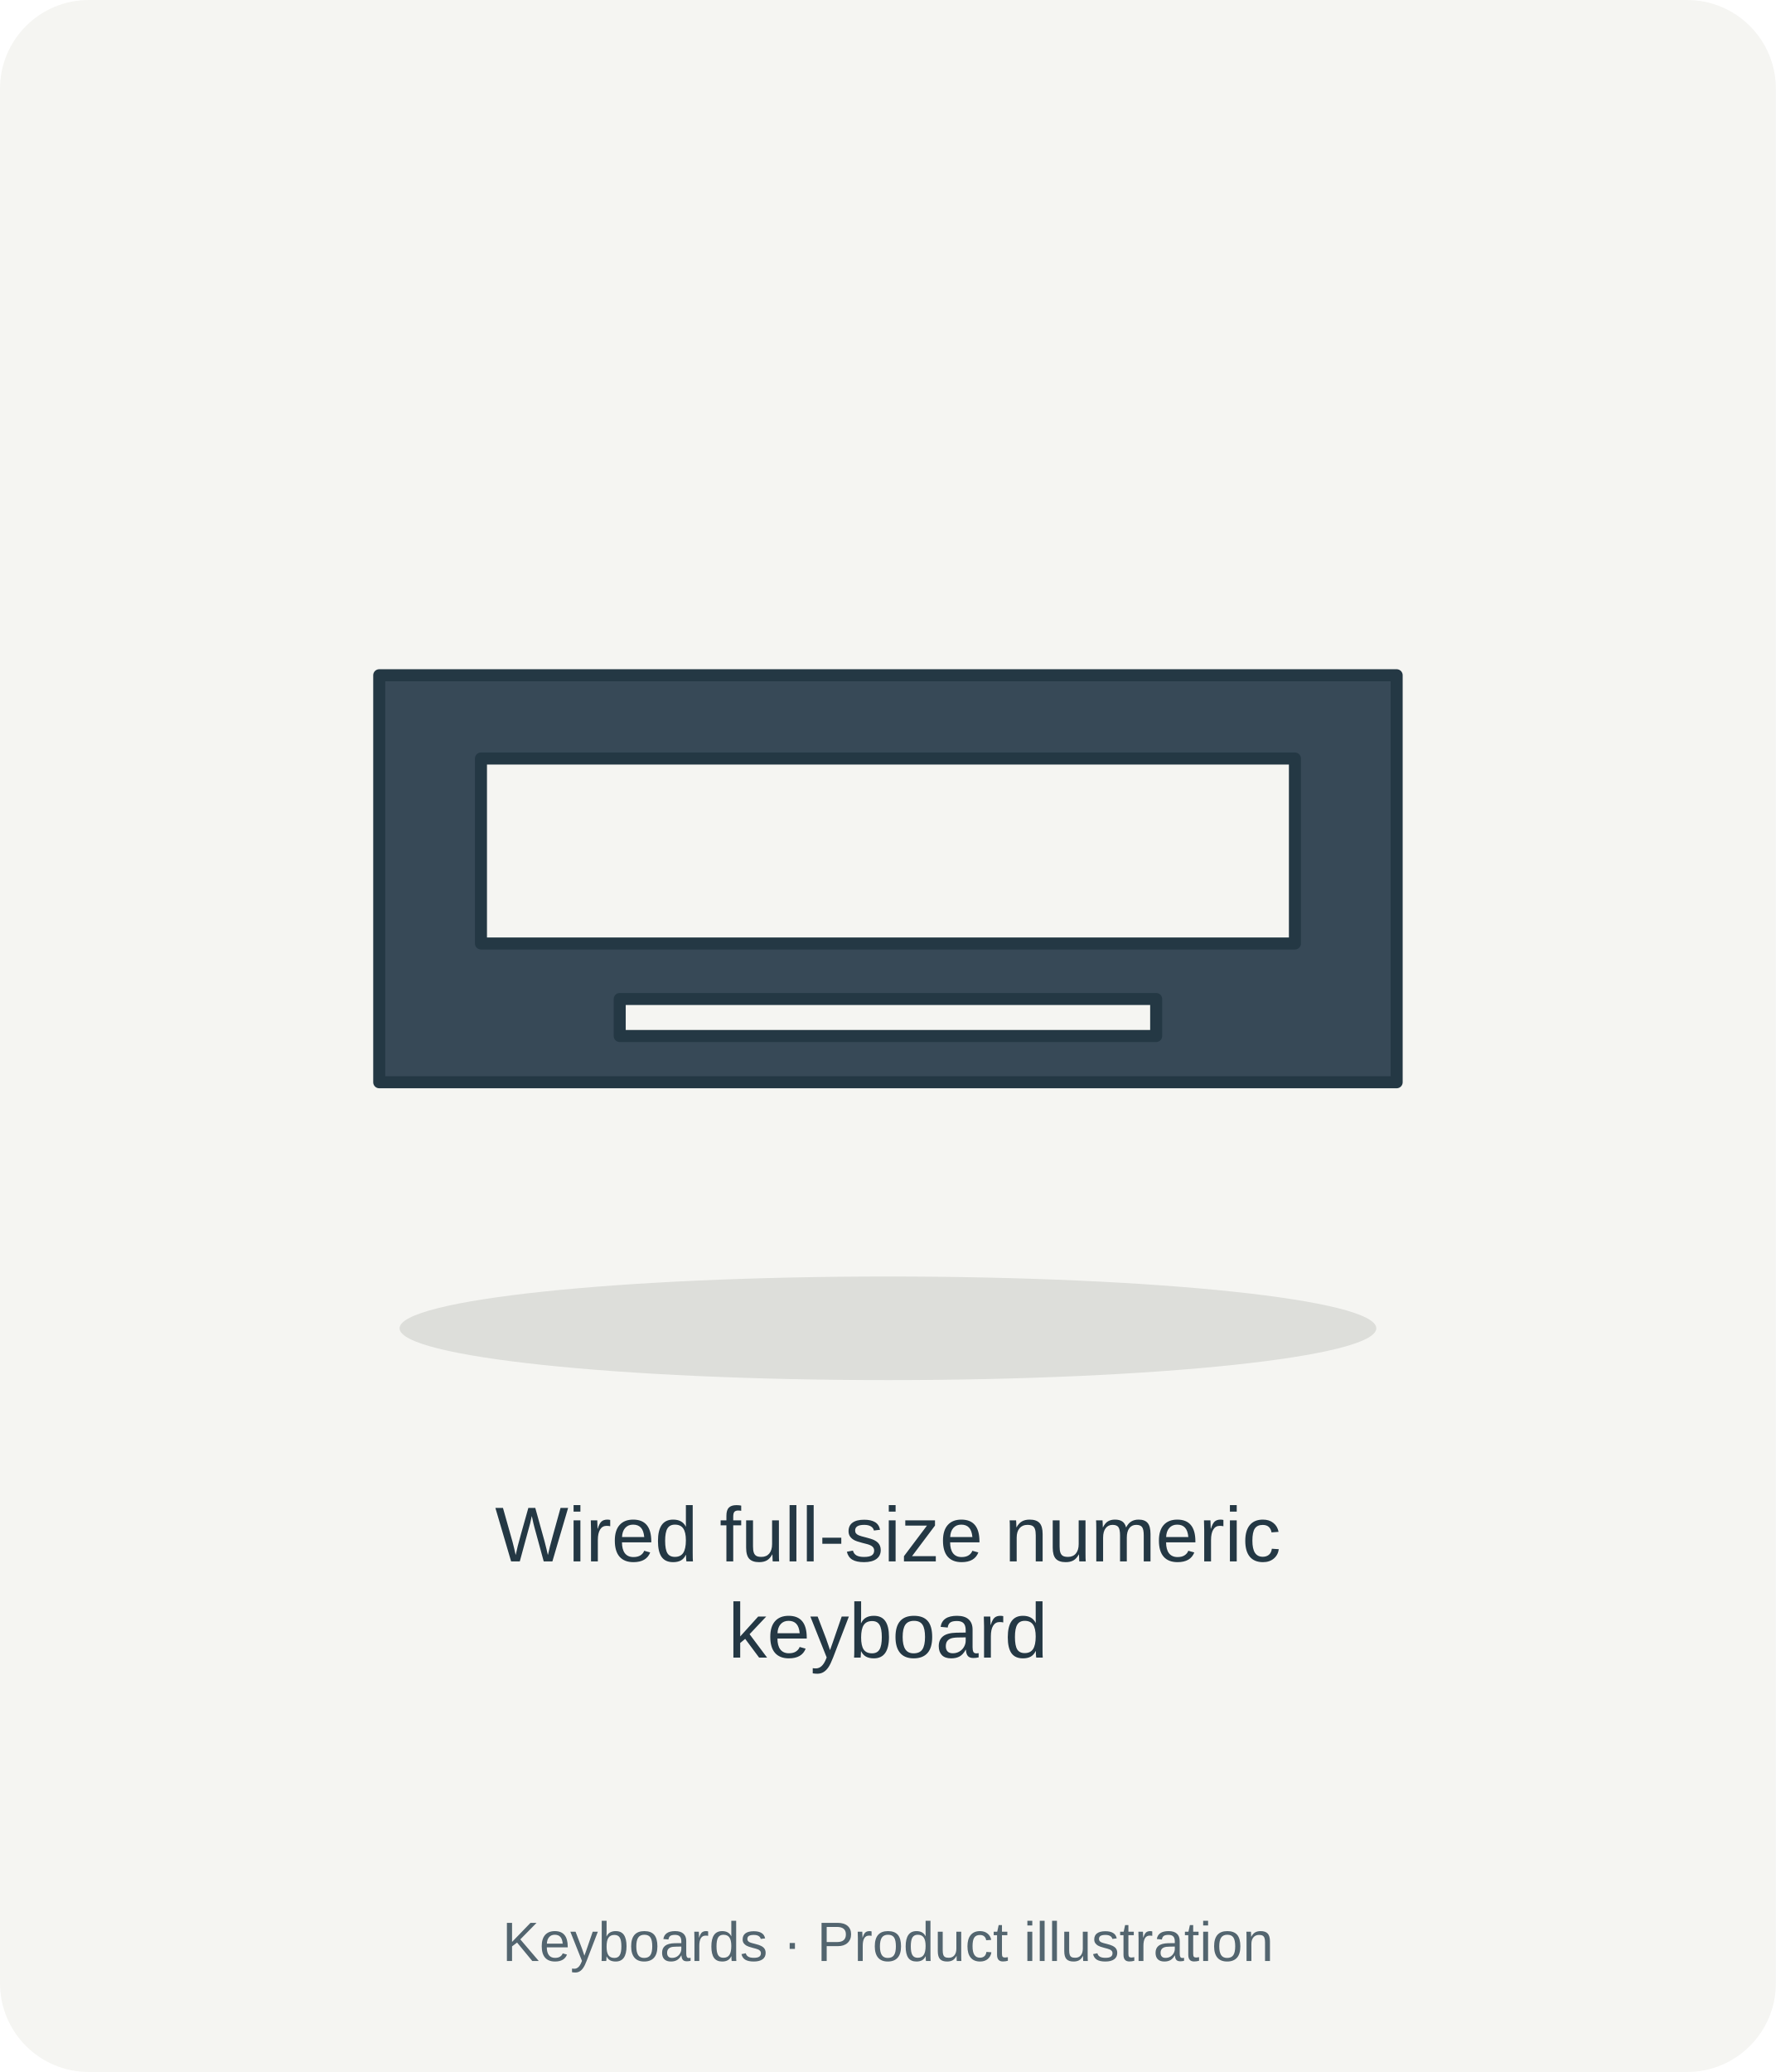
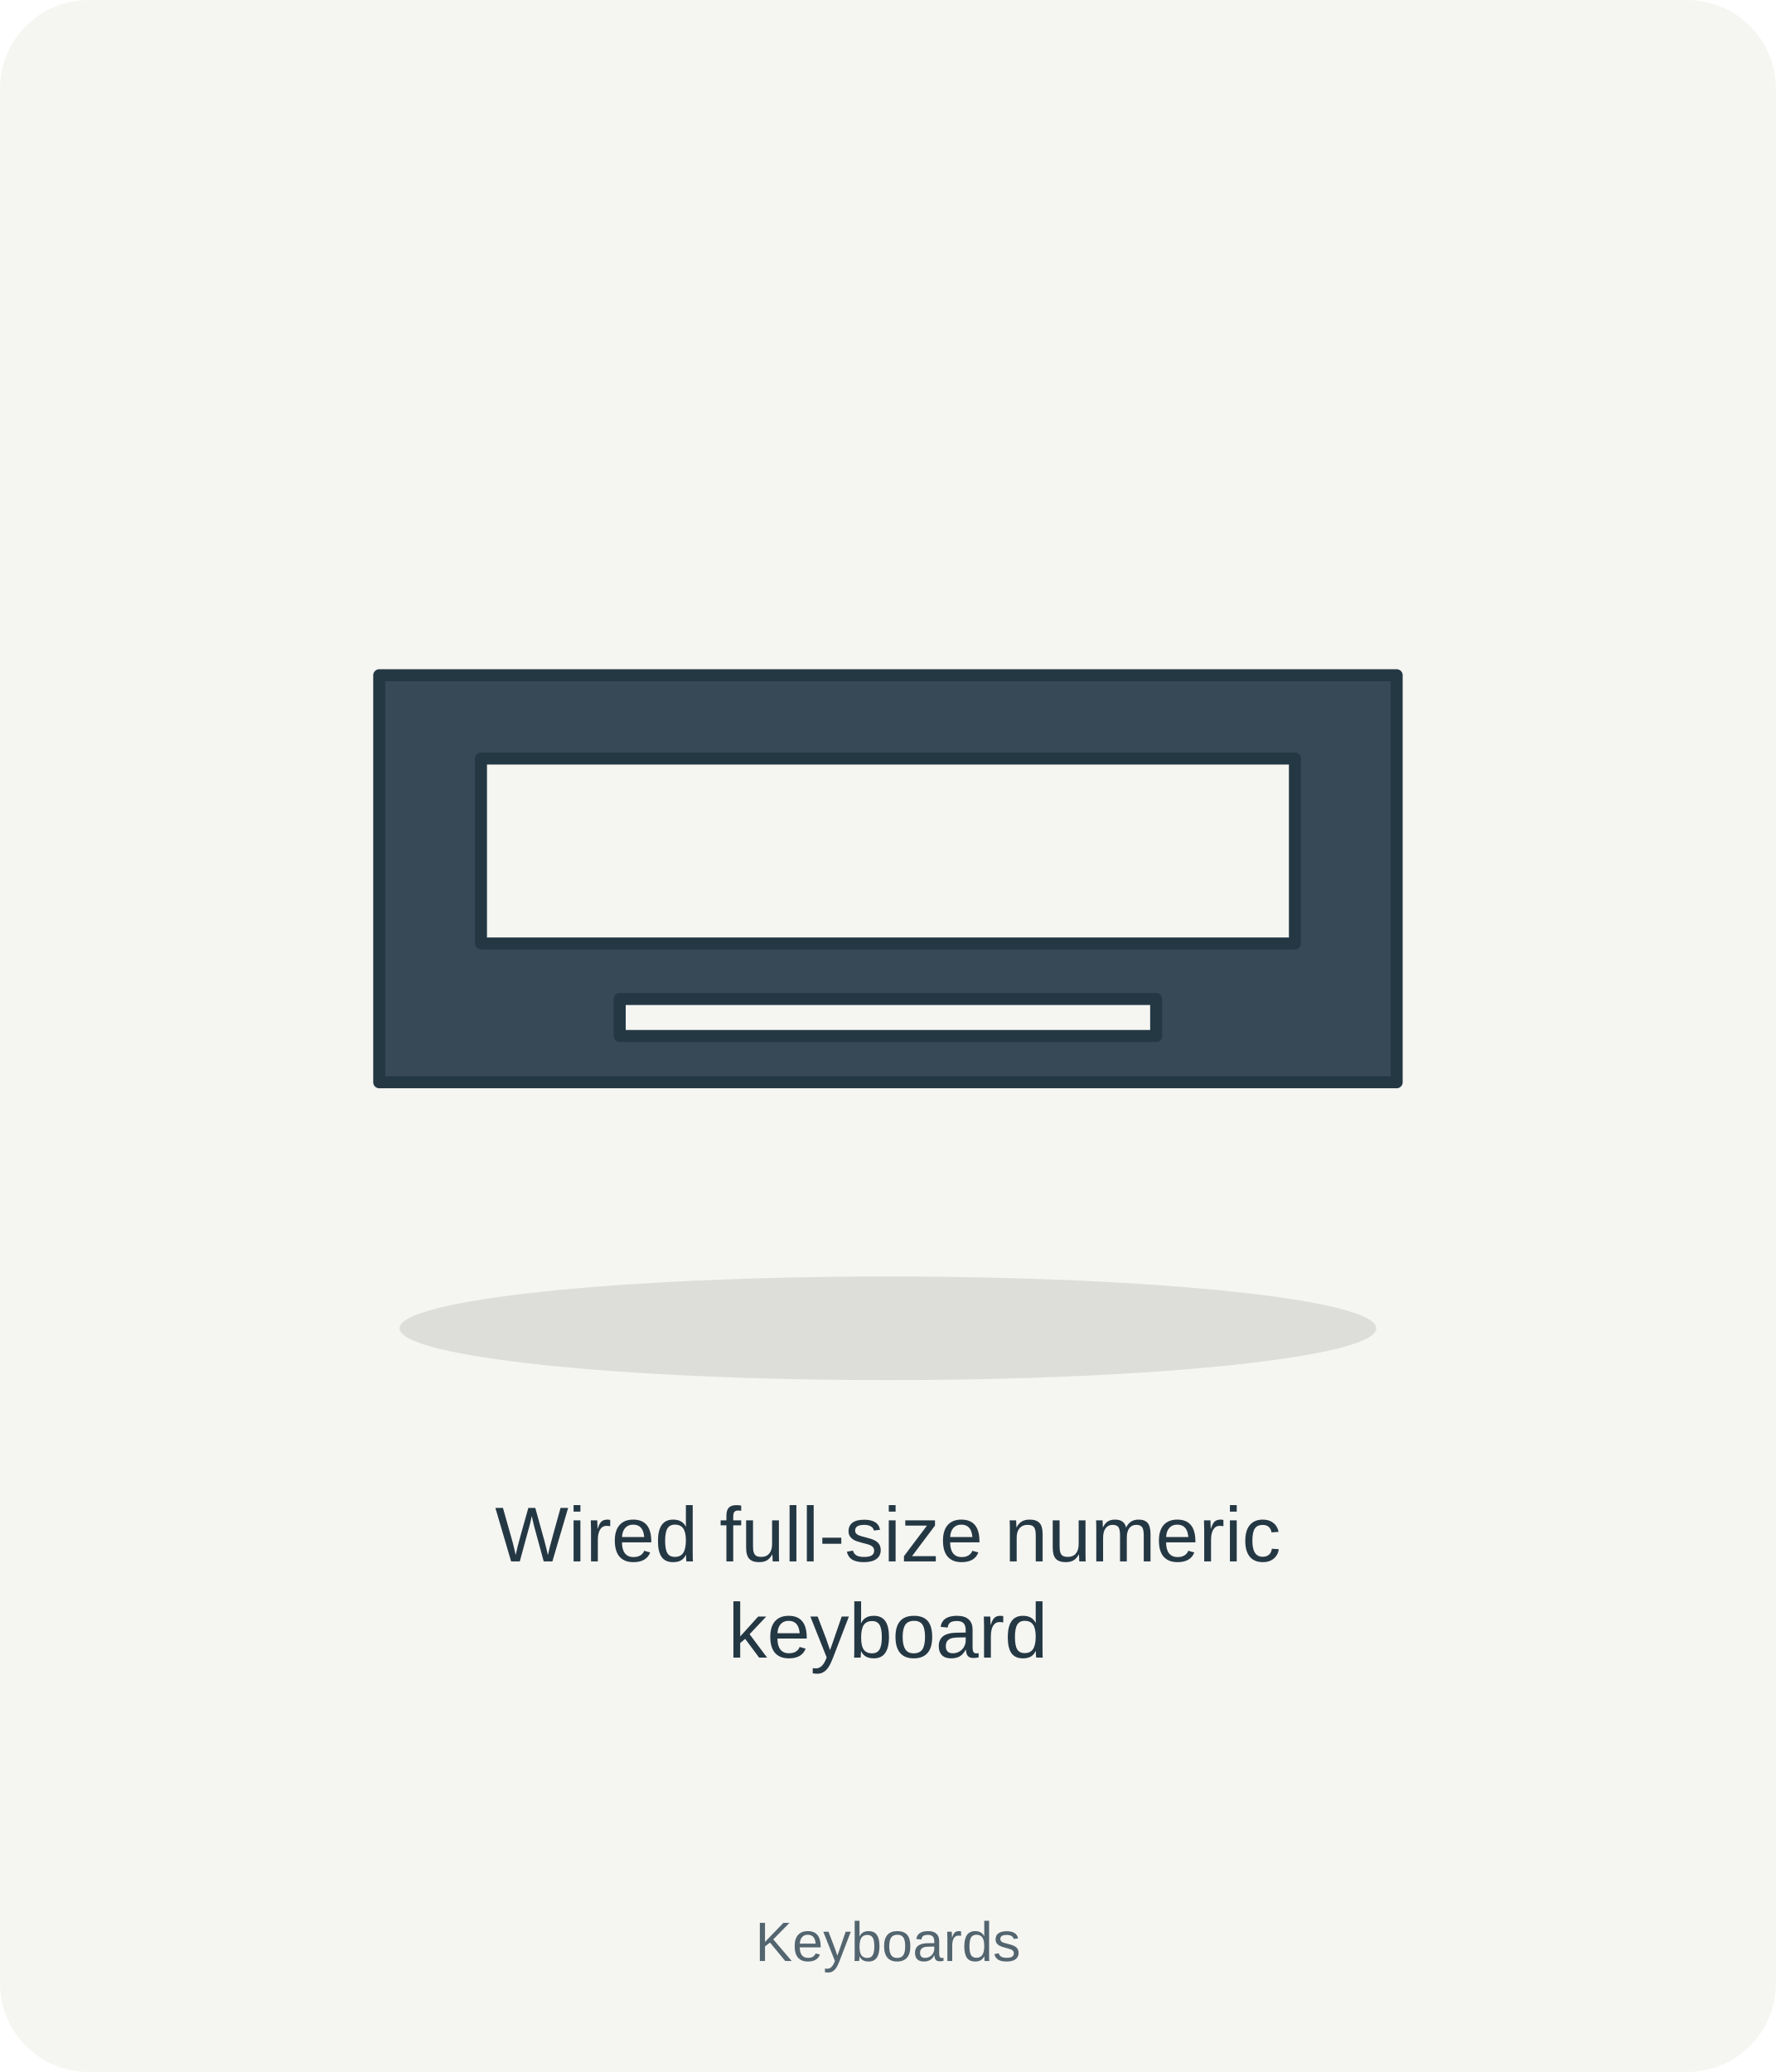
<svg xmlns="http://www.w3.org/2000/svg" width="480" height="560" viewBox="0 0 480 560">
  <rect width="480" height="560" rx="24" fill="#f5f5f2" />
  <ellipse cx="240" cy="359" rx="132" ry="14" fill="#dddeda" />
  <path d="M25 47h110v44H25z M36 56h88v20H36z M51 82h58v4H51z" transform="translate(40 65) scale(2.5)" fill="#374957" stroke="#243844" stroke-width="1.3" stroke-linejoin="round" fill-rule="evenodd" />
  <text x="240" y="422" text-anchor="middle" font-family="Arial,sans-serif" font-size="21" fill="#243844">Wired full-size numeric</text>
  <text x="240" y="448" text-anchor="middle" font-family="Arial,sans-serif" font-size="21" fill="#243844">keyboard</text>
-   <text x="240" y="530" text-anchor="middle" font-family="Arial,sans-serif" font-size="15" fill="#53656f">Keyboards · Product illustration</text>
+   <text x="240" y="530" text-anchor="middle" font-family="Arial,sans-serif" font-size="15" fill="#53656f">Keyboards</text>
</svg>
